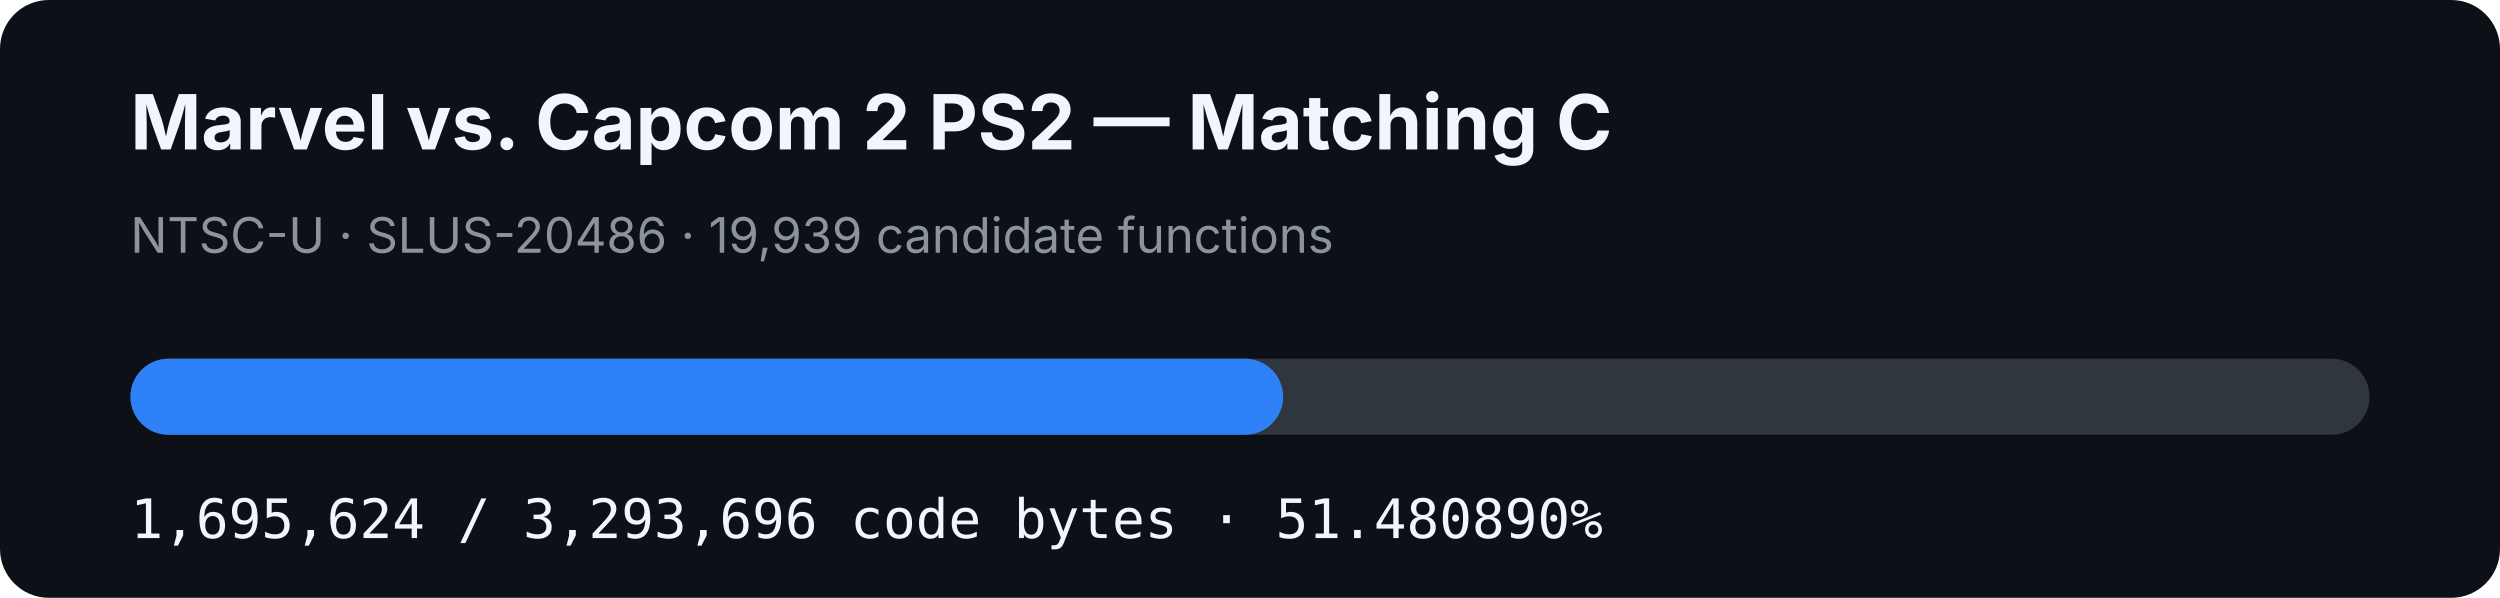
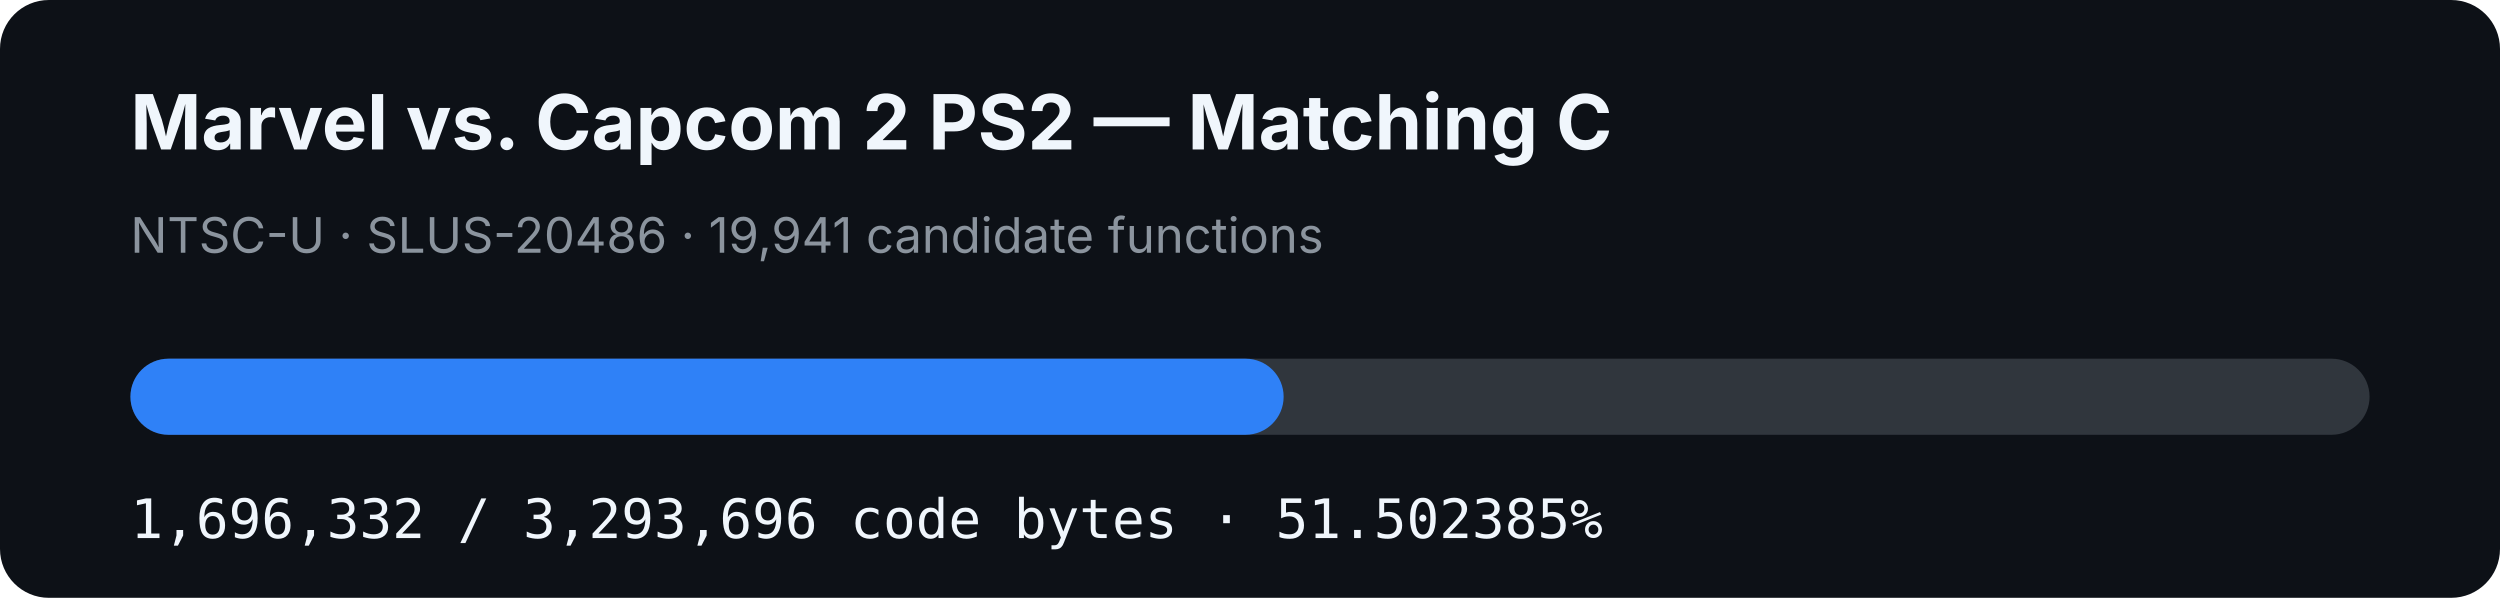
- <svg xmlns="http://www.w3.org/2000/svg" width="920" height="220" viewBox="0 0 920 220" role="img" aria-label="MVC2 PS2 matching C progress: 51.480890%">
+ <svg xmlns="http://www.w3.org/2000/svg" width="920" height="220" viewBox="0 0 920 220" role="img" aria-label="MVC2 PS2 matching C progress: 51.502385%">
  <rect width="920" height="220" rx="18" fill="#0d1117" />
  <text x="48" y="55" fill="#f0f6fc" font-family="-apple-system,BlinkMacSystemFont,Segoe UI,sans-serif" font-size="28" font-weight="700">Marvel vs. Capcom 2 PS2 — Matching C</text>
-   <text x="48" y="93" fill="#8b949e" font-family="-apple-system,BlinkMacSystemFont,Segoe UI,sans-serif" font-size="18">NTSC-U · SLUS-20486 · 19,939 candidate functions</text>
+   <text x="48" y="93" fill="#8b949e" font-family="-apple-system,BlinkMacSystemFont,Segoe UI,sans-serif" font-size="18">NTSC-U · SLUS-20486 · 19,941 candidate functions</text>
  <rect x="48" y="132" width="824" height="28" rx="14" fill="#30363d" />
-   <rect x="48" y="132" width="424.203" height="28" rx="14" fill="#2f81f7" />
-   <text x="48" y="198" fill="#f0f6fc" font-family="ui-monospace,SFMono-Regular,Menlo,monospace" font-size="20">1,695,624 / 3,293,696 code bytes · 51.480890%</text>
+   <rect x="48" y="132" width="424.38" height="28" rx="14" fill="#2f81f7" />
+   <text x="48" y="198" fill="#f0f6fc" font-family="ui-monospace,SFMono-Regular,Menlo,monospace" font-size="20">1,696,332 / 3,293,696 code bytes · 51.502385%</text>
</svg>
